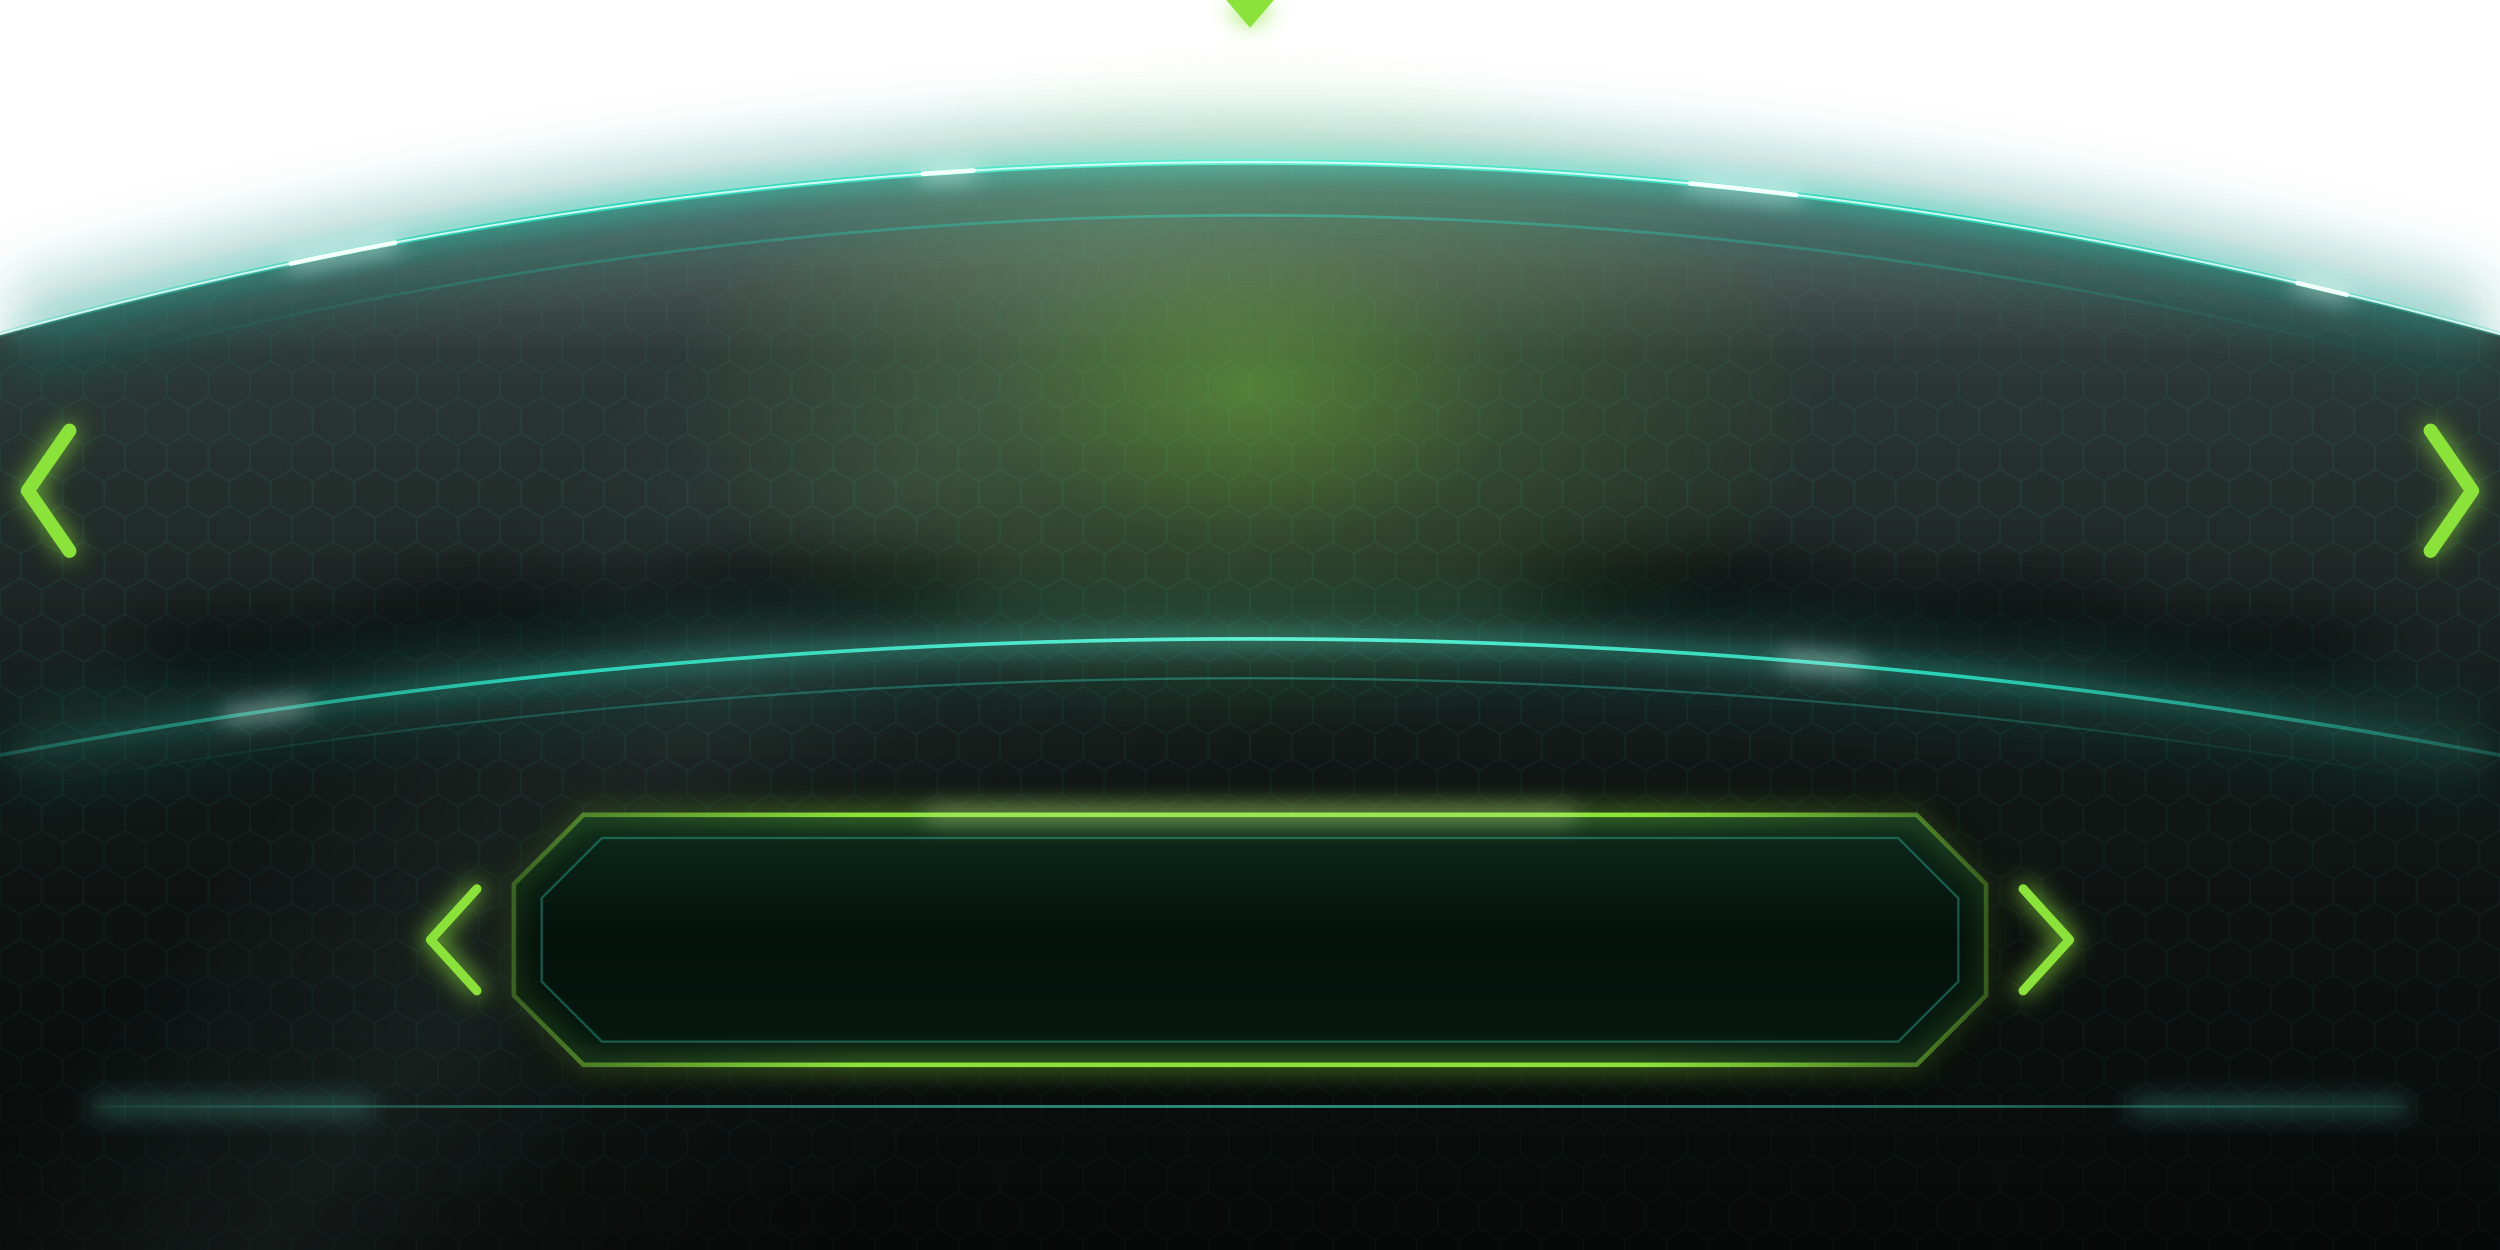
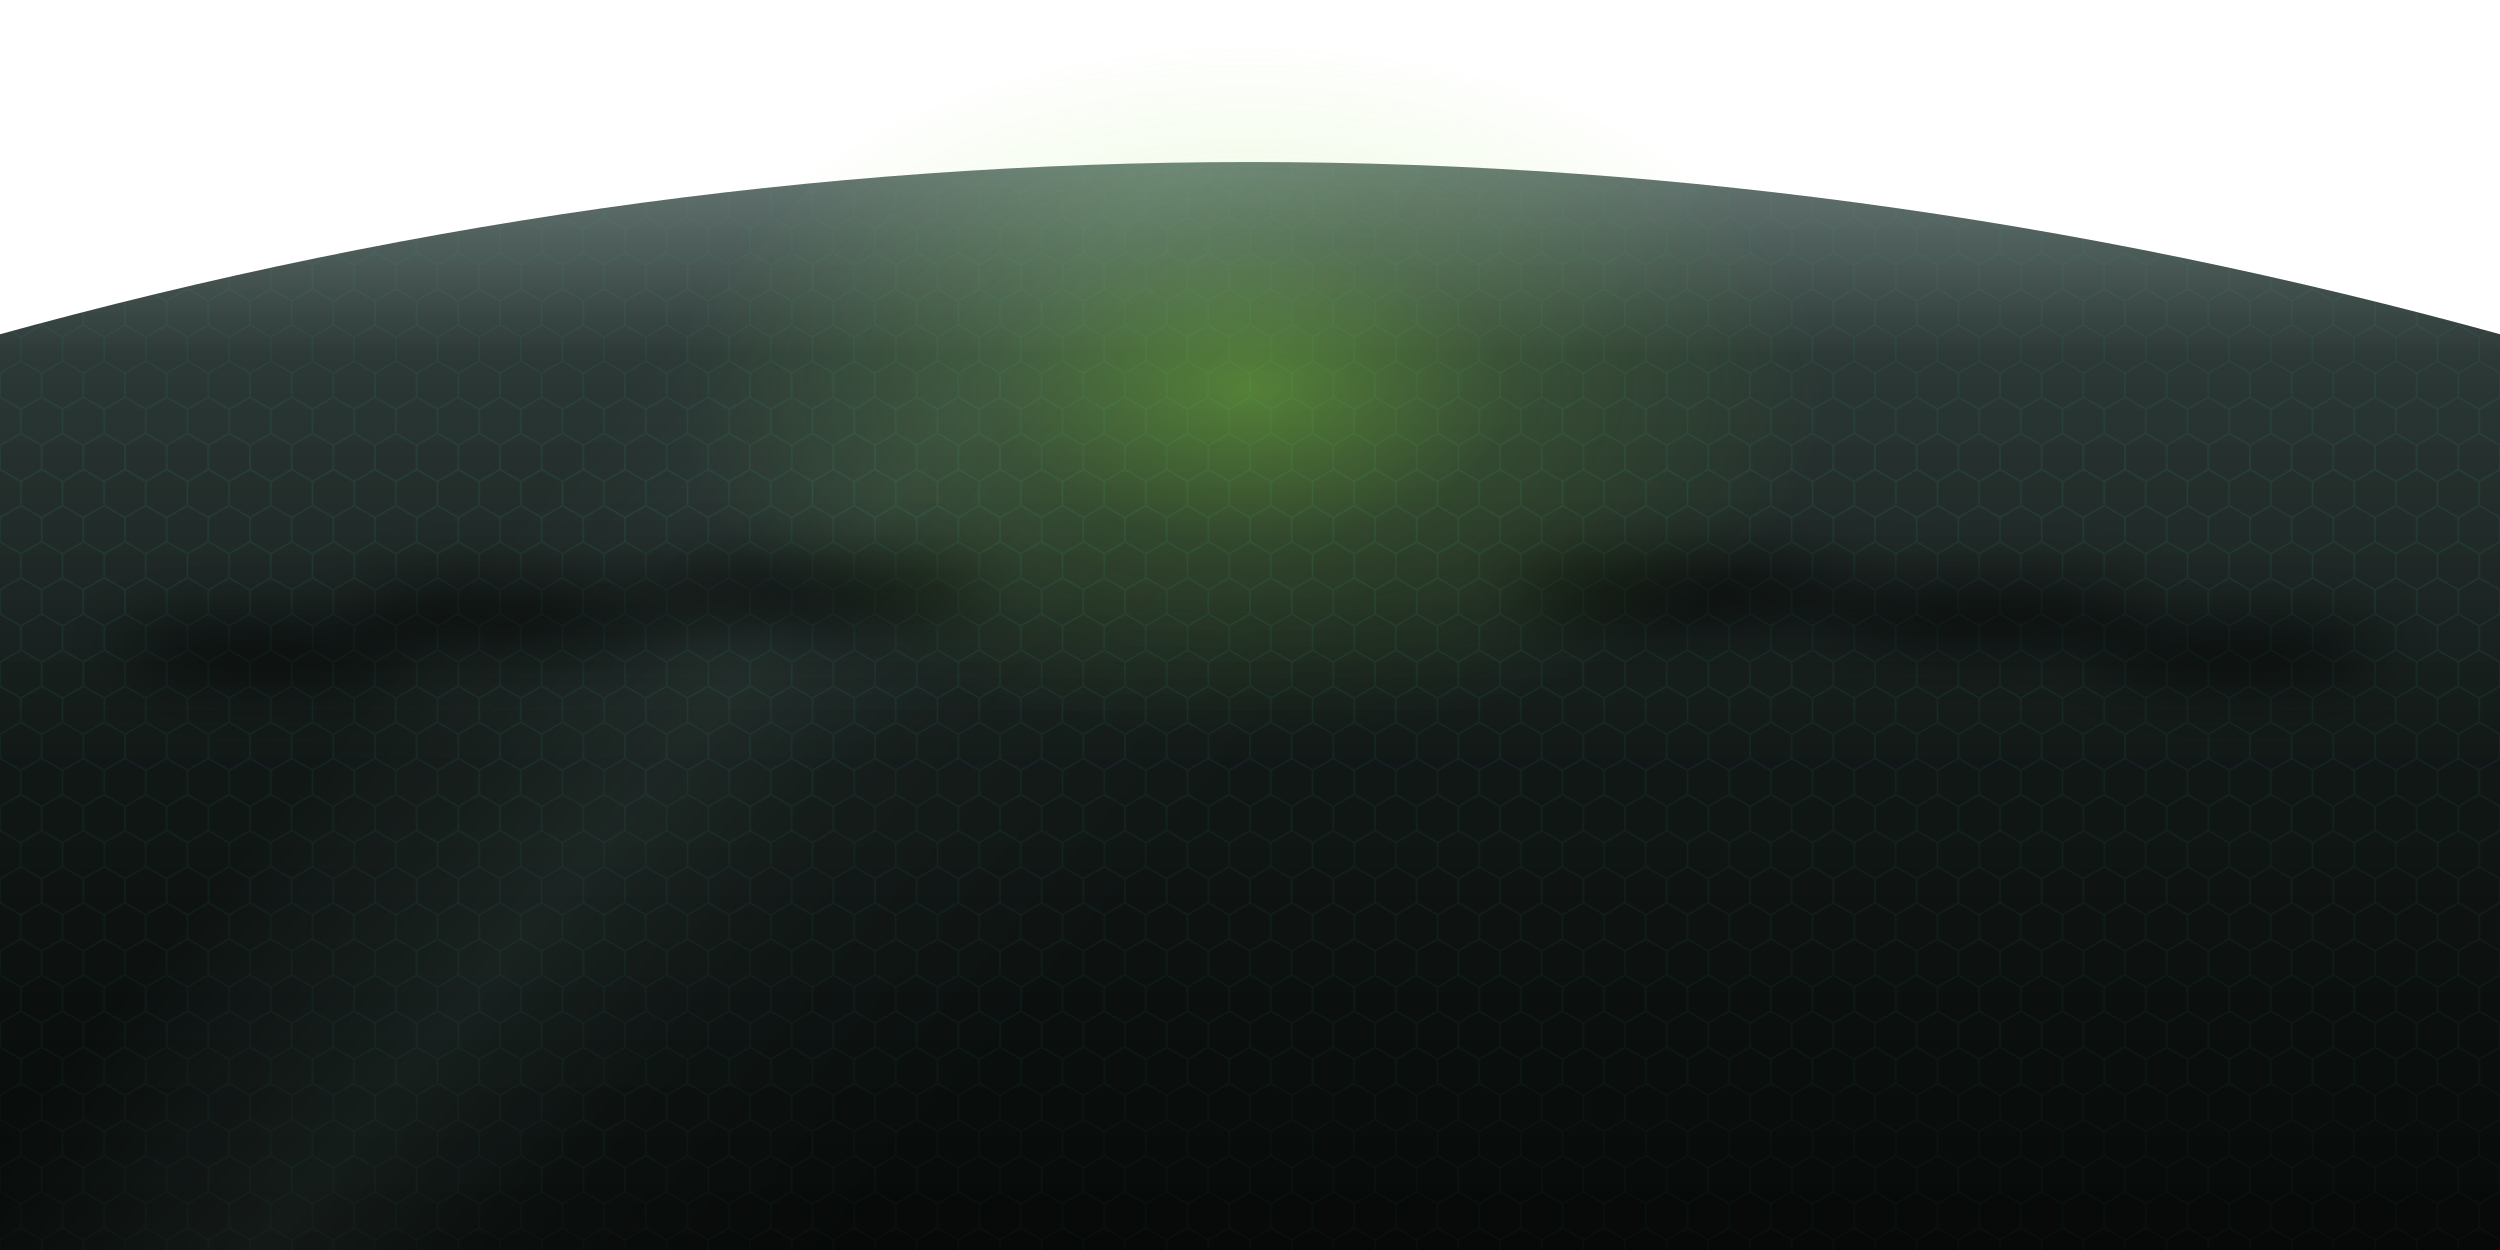
<svg xmlns="http://www.w3.org/2000/svg" width="1080" height="540" viewBox="0 0 1080 540">
  <defs>
    <filter id="halo" filterUnits="userSpaceOnUse" x="-100" y="-100" width="1280" height="740">
      <feGaussianBlur stdDeviation="5" />
    </filter>
    <filter id="haloLarge" filterUnits="userSpaceOnUse" x="-100" y="-100" width="1280" height="740">
      <feGaussianBlur stdDeviation="16" />
    </filter>
    <filter id="ombre" filterUnits="userSpaceOnUse" x="-100" y="-100" width="1280" height="740">
      <feGaussianBlur stdDeviation="14" />
    </filter>
    <linearGradient id="verre" x1="0" y1="0" x2="0" y2="1">
      <stop offset="0" stop-color="#0a2620" stop-opacity=".62" />
      <stop offset=".18" stop-color="#041310" stop-opacity=".84" />
      <stop offset=".55" stop-color="#020907" stop-opacity=".94" />
      <stop offset="1" stop-color="#010403" stop-opacity=".98" />
    </linearGradient>
    <linearGradient id="reflet" x1="0" y1="0" x2="1" y2=".35">
      <stop offset="0" stop-color="#bff7ea" stop-opacity="0" />
      <stop offset=".3" stop-color="#bff7ea" stop-opacity="0" />
      <stop offset=".42" stop-color="#bff7ea" stop-opacity=".07" />
      <stop offset=".5" stop-color="#bff7ea" stop-opacity=".02" />
      <stop offset=".62" stop-color="#bff7ea" stop-opacity="0" />
    </linearGradient>
    <linearGradient id="neon" gradientUnits="userSpaceOnUse" x1="0" y1="0" x2="1080" y2="0">
      <stop offset="0" stop-color="#2ad1b6" stop-opacity=".25" />
      <stop offset=".22" stop-color="#2ad1b6" />
      <stop offset=".5" stop-color="#5ff2d6" />
      <stop offset=".78" stop-color="#2ad1b6" />
      <stop offset="1" stop-color="#2ad1b6" stop-opacity=".25" />
    </linearGradient>
    <linearGradient id="filet" gradientUnits="userSpaceOnUse" x1="0" y1="0" x2="1080" y2="0">
      <stop offset="0" stop-color="#24504a" stop-opacity="0" />
      <stop offset=".2" stop-color="#2a8f80" />
      <stop offset=".5" stop-color="#3ad0b8" />
      <stop offset=".8" stop-color="#2a8f80" />
      <stop offset="1" stop-color="#24504a" stop-opacity="0" />
    </linearGradient>
    <linearGradient id="vert" gradientUnits="userSpaceOnUse" x1="200" y1="0" x2="880" y2="0">
      <stop offset="0" stop-color="#8be23a" stop-opacity=".2" />
      <stop offset=".25" stop-color="#8be23a" />
      <stop offset=".75" stop-color="#8be23a" />
      <stop offset="1" stop-color="#8be23a" stop-opacity=".2" />
    </linearGradient>
    <linearGradient id="plaque" x1="0" y1="0" x2="0" y2="1">
      <stop offset="0" stop-color="#0d2a1c" />
      <stop offset=".5" stop-color="#04110b" />
      <stop offset="1" stop-color="#071a12" />
    </linearGradient>
    <pattern id="trame" width="18" height="31.2" patternUnits="userSpaceOnUse">
      <path d="M9 0 L18 5.2 L18 15.6 L9 20.8 L0 15.6 L0 5.2 Z M9 20.8 L9 31.2" fill="none" stroke="#3ad0b8" stroke-width=".7" />
    </pattern>
    <linearGradient id="trameFondu" x1="0" y1="0" x2="0" y2="1">
      <stop offset="0" stop-color="#fff" stop-opacity="0" />
      <stop offset=".4" stop-color="#fff" stop-opacity=".09" />
      <stop offset="1" stop-color="#fff" stop-opacity=".03" />
    </linearGradient>
    <mask id="trameMasque">
      <rect width="1080" height="540" fill="url(#trameFondu)" />
    </mask>
    <radialGradient id="lueur">
      <stop offset="0" stop-color="#8be23a" stop-opacity=".42" />
      <stop offset=".45" stop-color="#8be23a" stop-opacity=".14" />
      <stop offset="1" stop-color="#8be23a" stop-opacity="0" />
    </radialGradient>
  </defs>
  <path id="corps" d="M -20,150 Q 540,-10 1100,150 L 1100,540 L -20,540 Z" fill="url(#verre)" />
  <path d="M -20,150 Q 540,-10 1100,150 L 1100,540 L -20,540 Z" fill="url(#trame)" mask="url(#trameMasque)" />
  <path d="M -20,150 Q 540,-10 1100,150 L 1100,540 L -20,540 Z" fill="url(#reflet)" />
  <g filter="url(#ombre)" fill="#000" opacity=".7">
    <ellipse cx="112" cy="282" rx="62" ry="12" />
    <ellipse cx="968" cy="282" rx="62" ry="12" />
    <ellipse cx="222" cy="266" rx="70" ry="13" />
    <ellipse cx="858" cy="266" rx="70" ry="13" />
    <ellipse cx="352" cy="256" rx="78" ry="14" />
    <ellipse cx="728" cy="256" rx="78" ry="14" />
  </g>
  <ellipse cx="540" cy="168" rx="250" ry="150" fill="url(#lueur)" />
-   <path d="M -20,150 Q 540,-10 1100,150" fill="none" stroke="#1c8f80" stroke-width="14" filter="url(#haloLarge)" opacity=".9" />
-   <path d="M -20,150 Q 540,-10 1100,150" fill="none" stroke="url(#neon)" stroke-width="4" filter="url(#halo)" />
-   <path d="M -20,150 Q 540,-10 1100,150" fill="none" stroke="url(#neon)" stroke-width="2.4" />
-   <path d="M -20,150 Q 540,-10 1100,150" fill="none" stroke="#e6fff9" stroke-width=".9" opacity=".85" />
-   <path d="M -20,150 Q 540,-10 1100,150" fill="none" stroke="#f2fffb" stroke-width="3.5" stroke-linecap="round" stroke-dasharray="0 150 46 230 22 310 46 220 22 2000" filter="url(#halo)" />
-   <path d="M -20,150 Q 540,-10 1100,150" fill="none" stroke="#f2fffb" stroke-width="2" stroke-linecap="round" stroke-dasharray="0 150 46 230 22 310 46 220 22 2000" />
-   <path d="M -20,172 Q 540,14 1100,172" fill="none" stroke="url(#filet)" stroke-width="1.2" opacity=".55" />
-   <path d="M -20,330 Q 540,222 1100,330" fill="none" stroke="#1c8f80" stroke-width="10" filter="url(#haloLarge)" opacity=".7" />
-   <path d="M -20,330 Q 540,222 1100,330" fill="none" stroke="url(#neon)" stroke-width="2.6" filter="url(#halo)" />
-   <path d="M -20,330 Q 540,222 1100,330" fill="none" stroke="url(#neon)" stroke-width="1.6" />
-   <path d="M -20,330 Q 540,222 1100,330" fill="none" stroke="#f2fffb" stroke-width="3" stroke-linecap="round" stroke-dasharray="0 120 34 640 34 2000" filter="url(#halo)" />
-   <path d="M -20,346 Q 540,240 1100,346" fill="none" stroke="url(#filet)" stroke-width="1" opacity=".4" />
-   <g fill="none" stroke="#8be23a" stroke-width="6" stroke-linecap="round" stroke-linejoin="round">
-     <path d="M 30,186 L 12,212 L 30,238" filter="url(#halo)" opacity=".9" />
-     <path d="M 30,186 L 12,212 L 30,238" />
-     <path d="M 1050,186 L 1068,212 L 1050,238" filter="url(#halo)" opacity=".9" />
-     <path d="M 1050,186 L 1068,212 L 1050,238" />
-   </g>
-   <path d="M 528,-2 L 552,-2 L 540,12 Z" fill="#8be23a" />
-   <path d="M 528,-2 L 552,-2 L 540,12 Z" fill="#8be23a" filter="url(#halo)" />
-   <path d="M 252,352 L 828,352 L 858,382 L 858,430 L 828,460 L 252,460 L 222,430 L 222,382 Z" fill="#000" opacity=".55" filter="url(#ombre)" />
-   <path d="M 252,352 L 828,352 L 858,382 L 858,430 L 828,460 L 252,460 L 222,430 L 222,382 Z" fill="url(#plaque)" />
-   <path d="M 252,352 L 828,352 L 858,382 L 858,430 L 828,460 L 252,460 L 222,430 L 222,382 Z" fill="none" stroke="url(#vert)" stroke-width="4" filter="url(#halo)" opacity=".8" />
-   <path d="M 252,352 L 828,352 L 858,382 L 858,430 L 828,460 L 252,460 L 222,430 L 222,382 Z" fill="none" stroke="url(#vert)" stroke-width="2" />
-   <path d="M 260,362 L 820,362 L 846,388 L 846,424 L 820,450 L 260,450 L 234,424 L 234,388 Z" fill="none" stroke="#3ad0b8" stroke-width="1" opacity=".35" />
-   <path d="M 400,352 L 680,352" stroke="#d9ffb0" stroke-width="2.5" filter="url(#halo)" />
-   <g fill="none" stroke="#8be23a" stroke-linecap="round" stroke-linejoin="round">
-     <path d="M 206,384 L 186,406 L 206,428" stroke-width="5" filter="url(#halo)" />
-     <path d="M 206,384 L 186,406 L 206,428" stroke-width="4" />
-     <path d="M 874,384 L 894,406 L 874,428" stroke-width="5" filter="url(#halo)" />
-     <path d="M 874,384 L 894,406 L 874,428" stroke-width="4" />
-   </g>
-   <path d="M 40,478 H 1040" stroke="url(#filet)" stroke-width="1.2" opacity=".7" />
-   <path d="M 40,478 H 160" stroke="#5ff2d6" stroke-width="2" filter="url(#halo)" />
-   <path d="M 920,478 H 1040" stroke="#5ff2d6" stroke-width="2" filter="url(#halo)" />
</svg>
